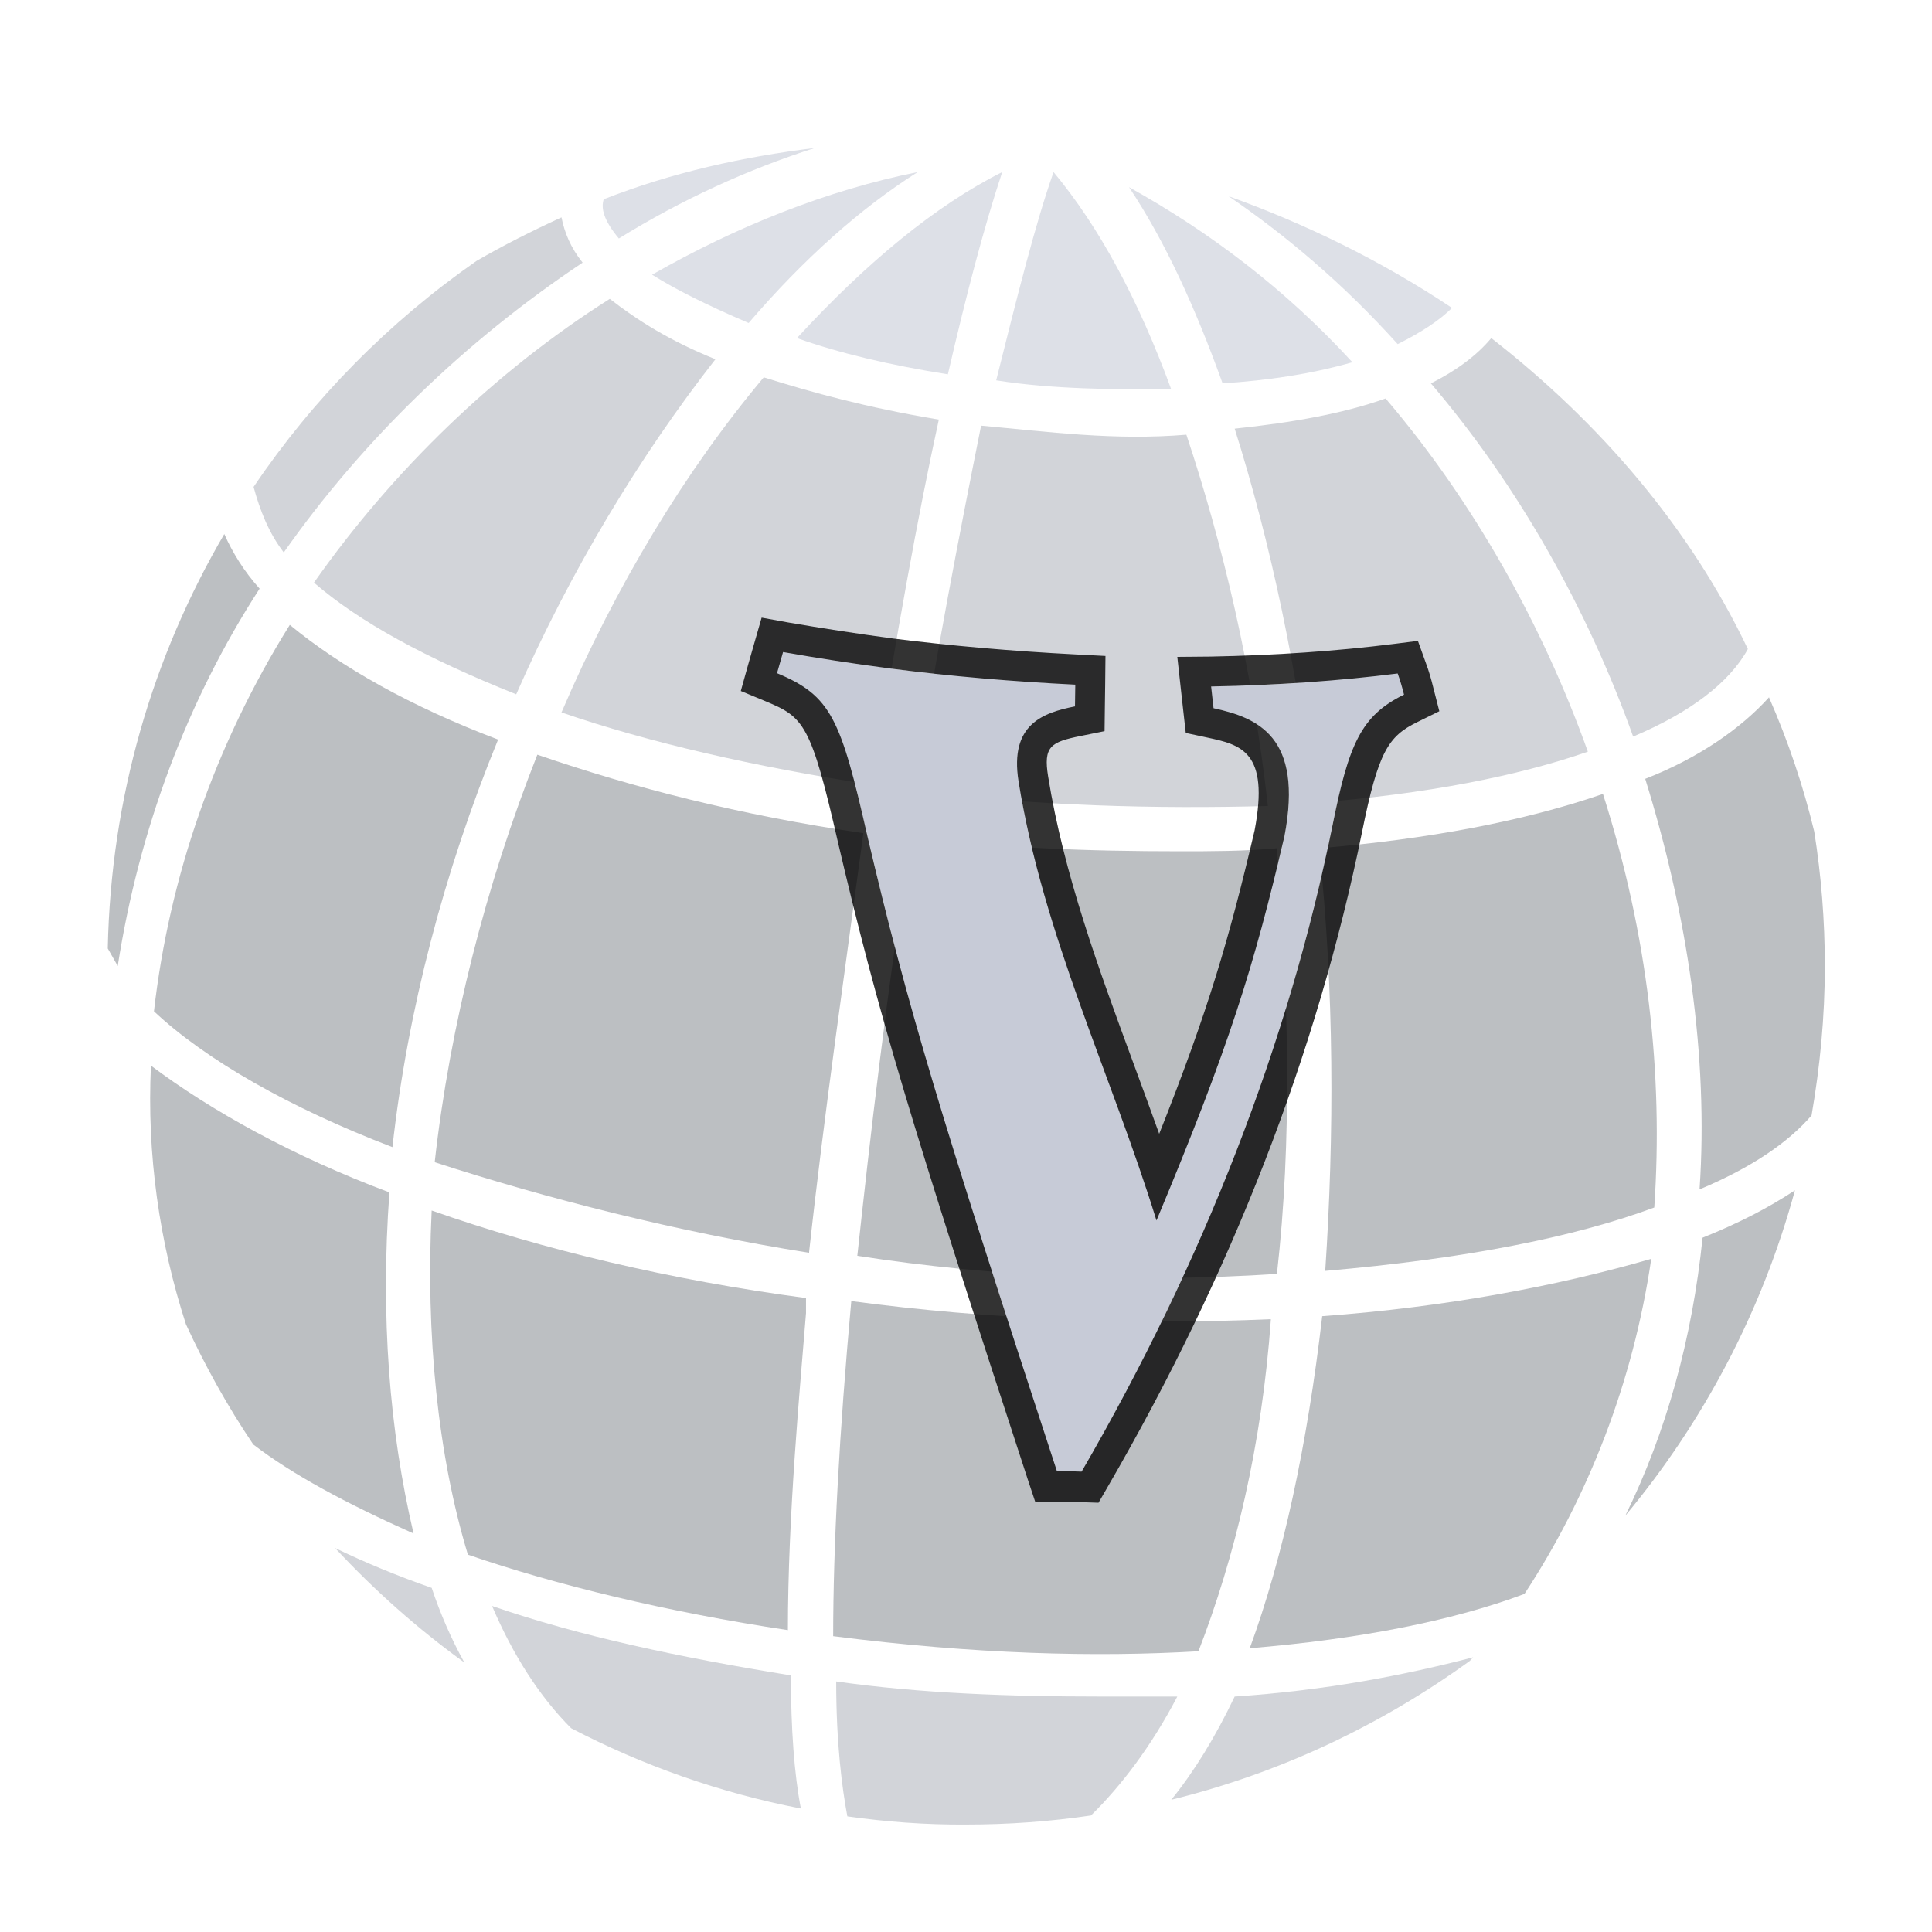
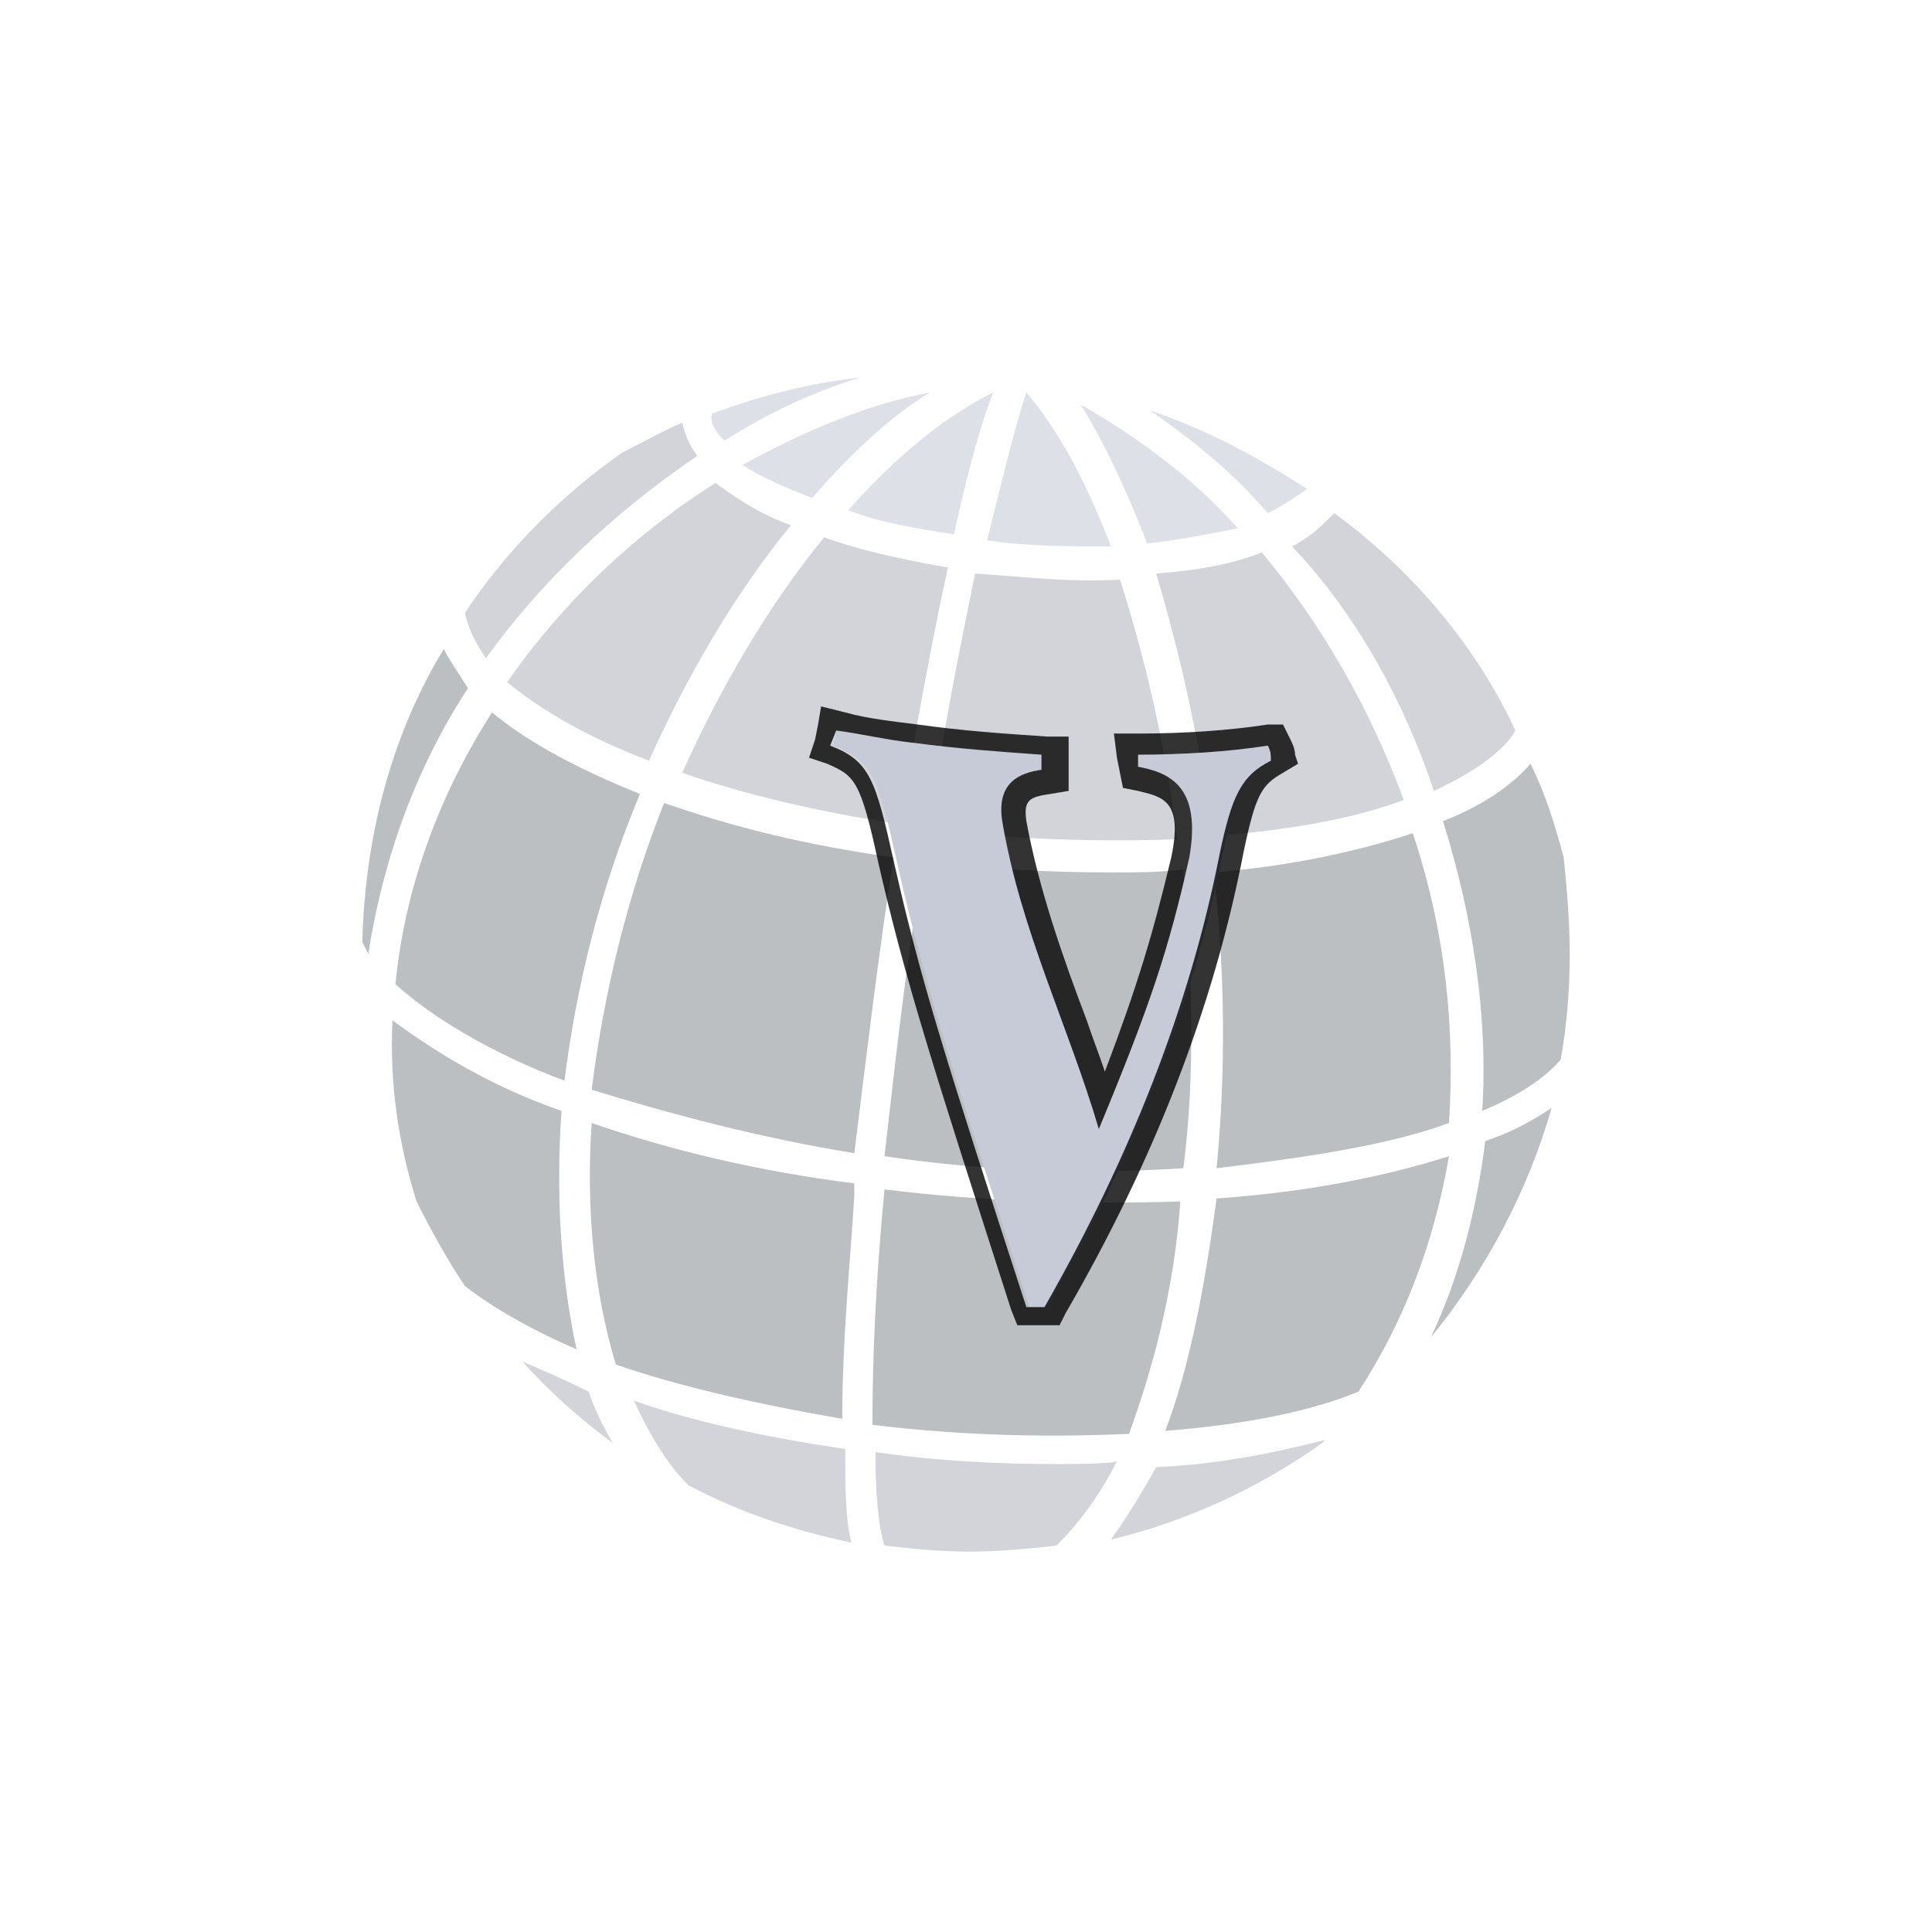
<svg xmlns="http://www.w3.org/2000/svg" version="1.1" id="Layer_1" x="0px" y="0px" viewBox="0 0 64 64" style="enable-background:new 0 0 64 64;" xml:space="preserve">
  <style type="text/css">
	.st0{opacity:0.6;}
	.st1{fill:#B4B8BF;}
	.st2{fill:#909499;}
	.st3{fill:url(#SVGID_1_);}
	.st4{fill:url(#SVGID_2_);}
	.st5{fill:url(#SVGID_3_);}
	.st6{fill:url(#SVGID_4_);}
	.st7{fill:url(#SVGID_5_);}
	.st8{fill:url(#SVGID_6_);}
	.st9{fill:#C7CBD7;}
- 	.st10{opacity:0.8;}
+ 	.st10{opacity:0.8;enable-background:new    ;}
</style>
-   <g class="st0">
-     <path class="st1" d="M52.6,24.9c-1.5-4.2-3.8-8.3-6.7-11.7c-1.4,0.5-3.1,0.8-5,1c1.2,3.8,2.1,8.1,2.6,12.4   C47.3,26.3,50.3,25.7,52.6,24.9z" />
-     <path class="st2" d="M42.3,42.2c0.5-4.4,0.4-9.1,0-14.1c-1.1,0.1-2.2,0.1-3.2,0.1c-3,0-6.1-0.1-8.9-0.5c-0.8,4.9-1.4,10.2-1.8,13.9   C32.9,42.3,37.7,42.5,42.3,42.2z" />
-     <linearGradient id="SVGID_1_" gradientUnits="userSpaceOnUse" x1="3.57" y1="9.05" x2="60.45" y2="9.05">
-       <stop offset="0" style="stop-color:#C7CBD7" />
-       <stop offset="0.5" style="stop-color:#C7CBD7" />
-       <stop offset="1" style="stop-color:#C7CBD7" />
-     </linearGradient>
-     <path class="st3" d="M26.4,11.2c1.4,0.5,3.1,0.9,5,1.2c0.6-2.6,1.2-4.9,1.8-6.7C31,6.8,28.7,8.7,26.4,11.2z" />
-     <path class="st1" d="M42,26.7c-0.5-4.5-1.5-8.7-2.7-12.3c-2.4,0.2-4.6-0.1-6.8-0.3c-0.7,3.5-1.5,7.6-2.2,12.1   C34.3,26.7,38.3,26.8,42,26.7z" />
-     <linearGradient id="SVGID_2_" gradientUnits="userSpaceOnUse" x1="3.57" y1="9.3" x2="60.45" y2="9.3">
-       <stop offset="0" style="stop-color:#C7CBD7" />
-       <stop offset="0.5" style="stop-color:#C7CBD7" />
-       <stop offset="1" style="stop-color:#C7CBD7" />
-     </linearGradient>
-     <path class="st4" d="M38.8,12.9c-1.1-3-2.4-5.4-3.9-7.2c-0.6,1.7-1.2,4.1-1.9,6.9C34.9,12.9,36.9,12.9,38.8,12.9z" />
-     <linearGradient id="SVGID_3_" gradientUnits="userSpaceOnUse" x1="3.57" y1="9.45" x2="60.45" y2="9.45">
-       <stop offset="0" style="stop-color:#C7CBD7" />
-       <stop offset="0.5" style="stop-color:#C7CBD7" />
-       <stop offset="1" style="stop-color:#C7CBD7" />
-     </linearGradient>
-     <path class="st5" d="M44.8,12c-2.2-2.4-4.7-4.3-7.4-5.8c1.2,1.8,2.2,4,3.1,6.5C42,12.6,43.4,12.4,44.8,12z" />
-     <linearGradient id="SVGID_4_" gradientUnits="userSpaceOnUse" x1="3.57" y1="8.95" x2="60.45" y2="8.95">
-       <stop offset="0" style="stop-color:#C7CBD7" />
-       <stop offset="0.5" style="stop-color:#C7CBD7" />
-       <stop offset="1" style="stop-color:#C7CBD7" />
-     </linearGradient>
-     <path class="st6" d="M46.3,11.4c0.8-0.4,1.4-0.8,1.8-1.2c-2.4-1.6-4.9-2.8-7.4-3.7C42.6,7.8,44.5,9.4,46.3,11.4z" />
-     <path class="st2" d="M54.8,40c0.3-4.4-0.2-9-1.7-13.7c-2.6,0.9-5.8,1.5-9.4,1.8c0.5,4.7,0.5,9.5,0.2,14C48.5,41.7,52.1,41,54.8,40z   " />
-     <path class="st1" d="M54.1,24.4c1.9-0.8,3.2-1.8,3.8-2.9c-1.9-4-4.9-7.5-8.5-10.3c-0.5,0.6-1.2,1.1-2,1.5   C50.3,16.1,52.6,20.2,54.1,24.4z" />
-     <path class="st1" d="M31.1,13.9c-2.4-0.4-4.2-0.9-5.8-1.4c-2.6,3.1-4.9,6.9-6.7,11.1c2.9,1,6.4,1.8,10.3,2.4   C29.7,21,30.4,17.1,31.1,13.9z" />
-     <linearGradient id="SVGID_5_" gradientUnits="userSpaceOnUse" x1="3.57" y1="8.2" x2="60.45" y2="8.2">
-       <stop offset="0" style="stop-color:#C7CBD7" />
-       <stop offset="0.5" style="stop-color:#C7CBD7" />
-       <stop offset="1" style="stop-color:#C7CBD7" />
-     </linearGradient>
-     <path class="st7" d="M24.8,10.7c1.8-2.1,3.7-3.8,5.6-5c-3,0.6-6,1.8-8.8,3.4C22.4,9.6,23.4,10.1,24.8,10.7z" />
-     <path class="st1" d="M23.7,11.9c-1.5-0.6-2.6-1.3-3.5-2c-3.8,2.4-7.2,5.7-9.8,9.4c1.5,1.3,3.7,2.5,6.7,3.7   C18.9,18.9,21.2,15.1,23.7,11.9z" />
-     <path class="st2" d="M5.1,33.5c1.7,1.6,4.5,3.2,7.9,4.5c0.5-4.5,1.7-9.1,3.5-13.5c-2.9-1.1-5.2-2.4-6.9-3.8   C7.1,24.7,5.6,29.1,5.1,33.5z" />
-     <path class="st2" d="M60.1,27.55c-0.36-1.5-0.86-2.99-1.5-4.45c-0.9,1-2.3,2-4.1,2.7c1.4,4.5,2.1,9.2,1.8,13.6   c1.74-0.73,2.94-1.56,3.71-2.45c0.28-1.61,0.44-3.26,0.44-4.95C60.45,30.49,60.33,29,60.1,27.55z" />
-     <path class="st1" d="M38.8,59.62c3.62-0.89,6.96-2.48,9.89-4.6l0.11-0.12c-2.3,0.6-4.9,1.1-7.9,1.3   C40.25,57.56,39.56,58.68,38.8,59.62z" />
-     <linearGradient id="SVGID_6_" gradientUnits="userSpaceOnUse" x1="3.57" y1="6.4" x2="60.45" y2="6.4">
-       <stop offset="0" style="stop-color:#C7CBD7" />
-       <stop offset="0.5" style="stop-color:#C7CBD7" />
-       <stop offset="1" style="stop-color:#C7CBD7" />
-     </linearGradient>
-     <path class="st8" d="M27,4.9c-2.4,0.3-4.7,0.8-7,1.7c-0.1,0.3,0,0.7,0.5,1.3C22.6,6.6,24.8,5.6,27,4.9z" />
-     <path class="st2" d="M39.7,54.7c1.2-3.1,2.1-6.8,2.4-11c-4.6,0.2-9.4,0-13.9-0.6c-0.4,4.4-0.6,8.1-0.6,11.1   C32.3,54.8,36.3,54.9,39.7,54.7z" />
-     <path class="st2" d="M53.84,50.21c2.59-3.11,4.53-6.77,5.62-10.78C58.6,40,57.6,40.52,56.4,41C56.06,44.33,55.2,47.44,53.84,50.21z   " />
-     <path class="st2" d="M43.8,43.6c-0.5,4.3-1.3,8-2.4,11c3.6-0.3,6.7-0.9,9.1-1.8c2.1-3.2,3.6-7,4.2-11.1   C51.6,42.6,47.9,43.3,43.8,43.6z" />
-     <path class="st2" d="M17.8,25c-1.7,4.3-2.9,9-3.4,13.5c3.7,1.2,8,2.3,12.4,3c0.5-4.6,1.2-9.4,1.8-13.9C24.5,27,21,26.1,17.8,25z" />
-     <path class="st1" d="M36.4,56.2c-2.9,0-5.9-0.1-8.7-0.5c0,2.04,0.19,3.51,0.37,4.47c1.28,0.18,2.59,0.28,3.93,0.27   c1.41,0,2.79-0.1,4.14-0.3c1.01-0.99,2.01-2.31,2.86-3.94H36.4z" />
-     <path class="st2" d="M15.5,51.5c2.9,1,6.6,1.9,10.6,2.5c0-3.8,0.4-8,0.6-10.5V43c-4.5-0.6-8.7-1.6-12.4-2.9   C14.1,44.2,14.5,48.2,15.5,51.5z" />
-     <path class="st2" d="M12.9,39.5C9.7,38.3,7,36.8,5,35.3c-0.14,2.93,0.28,5.86,1.16,8.57c0.64,1.39,1.38,2.72,2.23,3.98   c1.29,0.99,3.05,1.94,5.31,2.95C12.9,47.4,12.6,43.6,12.9,39.5z" />
-     <path class="st1" d="M19.3,8.7c-0.4-0.5-0.6-1-0.7-1.5c-1,0.46-1.93,0.93-2.81,1.44c-2.9,2.02-5.41,4.56-7.39,7.49   c0.21,0.77,0.5,1.52,1,2.17C12,14.6,15.4,11.3,19.3,8.7z" />
-     <path class="st2" d="M7.43,17.69c-2.37,4.05-3.76,8.73-3.86,13.73L3.9,32c0.7-4.5,2.3-8.8,4.7-12.5C8.08,18.92,7.7,18.3,7.43,17.69   z" />
-     <path class="st1" d="M11.1,51.28c1.3,1.4,2.73,2.67,4.28,3.79c-0.43-0.78-0.79-1.6-1.08-2.47C13.15,52.2,12.07,51.75,11.1,51.28z" />
-     <path class="st1" d="M16.3,53.2c0.69,1.62,1.57,3,2.62,4.05c2.36,1.23,4.92,2.14,7.61,2.66c-0.22-1.14-0.33-2.64-0.33-4.41   C22.5,54.9,19.2,54.2,16.3,53.2z" />
+   <g>
+     <g class="st0">
+       <path class="st1" d="M46.5,26.5c-1.1-3-2.7-5.8-4.7-8.2c-1,0.4-2.2,0.6-3.5,0.7c0.8,2.7,1.5,5.7,1.8,8.7    C42.8,27.5,44.9,27.1,46.5,26.5z" />
+       <path class="st2" d="M39.2,38.7c0.4-3.1,0.3-6.4,0-9.9c-0.8,0.1-1.5,0.1-2.3,0.1c-2.1,0-4.3-0.1-6.3-0.4c-0.6,3.4-1,7.2-1.3,9.8    C32.6,38.8,36,38.9,39.2,38.7z" />
+       <linearGradient id="SVGID_1_" gradientUnits="userSpaceOnUse" x1="12" y1="48.611" x2="52" y2="48.611" gradientTransform="matrix(1 0 0 -1 0 64)">
+         <stop offset="0" style="stop-color:#C7CBD7" />
+         <stop offset="0.5" style="stop-color:#C7CBD7" />
+         <stop offset="1" style="stop-color:#C7CBD7" />
+       </linearGradient>
+       <path class="st3" d="M28.1,16.9c1,0.4,2.2,0.6,3.5,0.8c0.4-1.8,0.8-3.4,1.3-4.7C31.3,13.8,29.7,15.1,28.1,16.9z" />
+       <path class="st1" d="M39,27.8c-0.4-3.2-1.1-6.1-1.9-8.6c-1.7,0.1-3.2-0.1-4.8-0.2c-0.5,2.5-1.1,5.3-1.5,8.5    C33.6,27.8,36.4,27.9,39,27.8z" />
+       <linearGradient id="SVGID_2_" gradientUnits="userSpaceOnUse" x1="12" y1="48.435" x2="52" y2="48.435" gradientTransform="matrix(1 0 0 -1 0 64)">
+         <stop offset="0" style="stop-color:#C7CBD7" />
+         <stop offset="0.5" style="stop-color:#C7CBD7" />
+         <stop offset="1" style="stop-color:#C7CBD7" />
+       </linearGradient>
+       <path class="st4" d="M36.8,18.1C36,16,35.1,14.3,34,13c-0.4,1.2-0.8,2.9-1.3,4.9C34,18.1,35.4,18.1,36.8,18.1z" />
+       <linearGradient id="SVGID_3_" gradientUnits="userSpaceOnUse" x1="12" y1="48.329" x2="52" y2="48.329" gradientTransform="matrix(1 0 0 -1 0 64)">
+         <stop offset="0" style="stop-color:#C7CBD7" />
+         <stop offset="0.5" style="stop-color:#C7CBD7" />
+         <stop offset="1" style="stop-color:#C7CBD7" />
+       </linearGradient>
+       <path class="st5" d="M41,17.5c-1.5-1.7-3.3-3-5.2-4.1c0.8,1.3,1.5,2.8,2.2,4.6C39,17.9,40,17.7,41,17.5z" />
+       <linearGradient id="SVGID_4_" gradientUnits="userSpaceOnUse" x1="12" y1="48.681" x2="52" y2="48.681" gradientTransform="matrix(1 0 0 -1 0 64)">
+         <stop offset="0" style="stop-color:#C7CBD7" />
+         <stop offset="0.5" style="stop-color:#C7CBD7" />
+         <stop offset="1" style="stop-color:#C7CBD7" />
+       </linearGradient>
+       <path class="st6" d="M42,17c0.6-0.3,1-0.6,1.3-0.8c-1.7-1.1-3.4-2-5.2-2.6C39.4,14.5,40.8,15.6,42,17z" />
+       <path class="st2" d="M48,37.2c0.2-3.1-0.1-6.3-1.2-9.6c-1.8,0.6-4.1,1.1-6.6,1.3c0.4,3.3,0.4,6.7,0.1,9.8    C43.6,38.3,46.1,37.9,48,37.2z" />
+       <path class="st1" d="M47.5,26.2c1.3-0.6,2.3-1.3,2.7-2c-1.3-2.8-3.4-5.3-6-7.2c-0.4,0.4-0.8,0.8-1.4,1.1    C44.9,20.3,46.5,23.2,47.5,26.2z" />
+       <path class="st1" d="M31.4,18.8c-1.7-0.3-3-0.6-4.1-1c-1.8,2.2-3.4,4.9-4.7,7.8c2,0.7,4.5,1.3,7.2,1.7    C30.4,23.8,30.9,21.1,31.4,18.8z" />
+       <linearGradient id="SVGID_5_" gradientUnits="userSpaceOnUse" x1="12" y1="49.208" x2="52" y2="49.208" gradientTransform="matrix(1 0 0 -1 0 64)">
+         <stop offset="0" style="stop-color:#C7CBD7" />
+         <stop offset="0.5" style="stop-color:#C7CBD7" />
+         <stop offset="1" style="stop-color:#C7CBD7" />
+       </linearGradient>
+       <path class="st7" d="M26.9,16.5c1.3-1.5,2.6-2.7,3.9-3.5c-2.1,0.4-4.2,1.3-6.2,2.4C25.2,15.8,25.9,16.1,26.9,16.5z" />
+       <path class="st1" d="M26.2,17.4c-1.1-0.4-1.8-0.9-2.5-1.4c-2.7,1.7-5.1,4-6.9,6.6c1.1,0.9,2.6,1.8,4.7,2.6    C22.8,22.3,24.4,19.6,26.2,17.4z" />
+       <path class="st2" d="M13.1,32.6c1.2,1.1,3.2,2.3,5.6,3.2c0.4-3.2,1.2-6.4,2.5-9.5c-2-0.8-3.7-1.7-4.9-2.7    C14.5,26.4,13.4,29.5,13.1,32.6z" />
+       <path class="st2" d="M51.8,28.4c-0.3-1.1-0.6-2.1-1.1-3.1c-0.6,0.7-1.6,1.4-2.9,1.9c1,3.2,1.5,6.5,1.3,9.6    c1.2-0.5,2.1-1.1,2.6-1.7c0.2-1.1,0.3-2.3,0.3-3.5C52,30.5,51.9,29.4,51.8,28.4z" />
+       <path class="st1" d="M36.8,51c2.5-0.6,4.9-1.7,7-3.2l0.1-0.1c-1.6,0.4-3.4,0.8-5.6,0.9C37.8,49.5,37.3,50.3,36.8,51z" />
+       <linearGradient id="SVGID_6_" gradientUnits="userSpaceOnUse" x1="12" y1="50.474" x2="52" y2="50.474" gradientTransform="matrix(1 0 0 -1 0 64)">
+         <stop offset="0" style="stop-color:#C7CBD7" />
+         <stop offset="0.5" style="stop-color:#C7CBD7" />
+         <stop offset="1" style="stop-color:#C7CBD7" />
+       </linearGradient>
+       <path class="st8" d="M28.5,12.5c-1.7,0.2-3.3,0.6-4.9,1.2c-0.1,0.2,0,0.5,0.4,0.9C25.4,13.7,26.9,13,28.5,12.5z" />
+       <path class="st2" d="M37.4,47.5c0.8-2.2,1.5-4.8,1.7-7.7c-3.2,0.1-6.6,0-9.8-0.4c-0.3,3.1-0.4,5.7-0.4,7.8    C32.2,47.6,35,47.6,37.4,47.5z" />
+       <path class="st2" d="M47.4,44.3c1.8-2.2,3.2-4.8,4-7.6c-0.6,0.4-1.3,0.8-2.2,1.1C48.9,40.2,48.3,42.4,47.4,44.3z" />
+       <path class="st2" d="M40.3,39.7c-0.4,3-0.9,5.6-1.7,7.7c2.5-0.2,4.7-0.6,6.4-1.3c1.5-2.3,2.5-4.9,3-7.8    C45.8,39,43.2,39.5,40.3,39.7z" />
+       <path class="st2" d="M22,26.6c-1.2,3-2,6.3-2.4,9.5c2.6,0.8,5.6,1.6,8.7,2.1c0.4-3.2,0.8-6.6,1.3-9.8C26.7,28,24.3,27.4,22,26.6z" />
+       <path class="st1" d="M35.1,48.5c-2,0-4.1-0.1-6.1-0.4c0,1.4,0.1,2.5,0.3,3.1c0.9,0.1,1.8,0.2,2.8,0.2c1,0,2-0.1,2.9-0.2    c0.7-0.7,1.4-1.6,2-2.8C36.9,48.5,35.1,48.5,35.1,48.5z" />
+       <path class="st2" d="M20.4,45.2c2,0.7,4.6,1.3,7.5,1.8c0-2.7,0.3-5.6,0.4-7.4v-0.4c-3.2-0.4-6.1-1.1-8.7-2    C19.4,40.1,19.7,42.9,20.4,45.2z" />
+       <path class="st2" d="M18.6,36.8c-2.3-0.8-4.1-1.9-5.6-3c-0.1,2.1,0.2,4.1,0.8,6c0.5,1,1,1.9,1.6,2.8c0.9,0.7,2.1,1.4,3.7,2.1    C18.6,42.4,18.4,39.7,18.6,36.8z" />
+       <path class="st1" d="M23.1,15.1c-0.3-0.4-0.4-0.7-0.5-1.1c-0.7,0.3-1.4,0.7-2,1c-2,1.4-3.8,3.2-5.2,5.3c0.1,0.5,0.4,1.1,0.7,1.5    C17.9,19.3,20.3,17,23.1,15.1z" />
+       <path class="st2" d="M14.7,21.5c-1.7,2.8-2.6,6.1-2.7,9.7l0.2,0.4c0.5-3.2,1.6-6.2,3.3-8.8C15.2,22.3,14.9,21.9,14.7,21.5z" />
+       <path class="st1" d="M17.3,45.1c0.9,1,1.9,1.9,3,2.7c-0.3-0.5-0.6-1.1-0.8-1.7C18.7,45.7,18,45.4,17.3,45.1z" />
+       <path class="st1" d="M21,46.4c0.5,1.1,1.1,2.1,1.8,2.8c1.7,0.9,3.5,1.5,5.4,1.9c-0.2-0.8-0.2-1.9-0.2-3.1    C25.3,47.6,23,47.1,21,46.4z" />
+     </g>
+     <path class="st9" d="M42.2,25.2c-1,0.5-1.3,1.2-1.7,3.1c-1,5.1-3,10.1-5.8,15c-0.2,0-0.4,0-0.6,0c-2.7-8.3-3.5-10.8-4.4-14.8   c-0.6-2.7-0.8-3.3-2.1-3.8l0.1-0.5c0.8,0.1,1.6,0.3,2.5,0.4c1.5,0.2,2.9,0.3,4.3,0.4l0,0.5c-0.7,0.1-1.5,0.4-1.3,1.7   c0.6,3.6,2.2,6.8,3.2,10.2c1.7-4.1,2.3-5.9,3-9c0.4-2.3-0.6-2.8-1.7-3L37.7,25c1.5,0,3-0.1,4.3-0.3C42.1,24.9,42.2,25,42.2,25.2z" />
+     <path class="st10" d="M27.7,24.2c0.8,0.1,1.6,0.3,2.5,0.4c1.5,0.2,2.9,0.3,4.3,0.4l0,0.5c-0.7,0.1-1.5,0.4-1.3,1.7   c0.6,3.6,2.2,6.8,3.2,10.2c1.7-4.1,2.3-5.9,3-9c0.4-2.3-0.6-2.8-1.7-3L37.7,25c1.5,0,3-0.1,4.3-0.3c0.1,0.2,0.1,0.3,0.1,0.5   c-1,0.5-1.3,1.2-1.7,3.1c-1,5.1-3,10.1-5.8,15c-0.2,0-0.4,0-0.6,0c-2.7-8.3-3.5-10.8-4.4-14.8c-0.6-2.7-0.8-3.3-2.1-3.8L27.7,24.2    M27.2,23.4L27.1,24l-0.1,0.5l-0.2,0.6l0.6,0.2c0.9,0.4,1.1,0.5,1.7,3.3c0.9,3.9,1.7,6.4,4.4,14.8l0.2,0.5h0.5c0.2,0,0.4,0,0.5,0   l0.4,0l0.2-0.4c2.9-5,4.9-10.1,5.9-15.3c0.4-1.9,0.6-2.2,1.3-2.6l0.5-0.3L42.9,25c0-0.2-0.1-0.4-0.2-0.6L42.5,24L42,24   c-1.3,0.2-2.8,0.3-4.3,0.3l-0.8,0l0.1,0.8l0.1,0.5l0.1,0.5l0.5,0.1c0.8,0.2,1.5,0.3,1.1,2.2c-0.6,2.5-1.1,4.2-2.2,7.1   c-0.2-0.6-0.4-1.1-0.6-1.7c-0.8-2.1-1.6-4.4-2-6.6c-0.1-0.7,0.1-0.8,0.8-0.9l0.6-0.1l0-0.6l0-0.5l0-0.7l-0.7,0   c-1.5-0.1-2.9-0.2-4.3-0.4c-0.8-0.1-1.7-0.2-2.4-0.4L27.2,23.4L27.2,23.4z" />
  </g>
-   <path class="st9" d="M46.51,23.01c-1.43,0.7-1.83,1.65-2.37,4.34c-1.46,7.2-4.25,14.4-8.31,21.4c-0.27-0.01-0.54-0.02-0.82-0.02  c-3.89-11.87-4.95-15.4-6.27-21.01c-0.89-3.91-1.2-4.67-3-5.42l0.2-0.7c1.13,0.2,2.3,0.38,3.51,0.54c2.08,0.27,4.16,0.44,6.17,0.54  l-0.01,0.72c-1.06,0.21-2.17,0.59-1.87,2.48c0.81,5.08,3.07,9.7,4.57,14.55c2.43-5.82,3.22-8.39,4.24-12.73  c0.63-3.3-0.88-3.92-2.35-4.24l-0.08-0.72c2.2-0.04,4.28-0.19,6.18-0.43C46.38,22.53,46.45,22.77,46.51,23.01z" />
-   <path class="st10" d="M25.94,21.6c1.13,0.2,2.3,0.38,3.51,0.54c2.08,0.27,4.16,0.44,6.17,0.54l-0.01,0.72  c-1.06,0.21-2.17,0.59-1.87,2.48c0.81,5.08,3.07,9.7,4.57,14.55c2.43-5.82,3.22-8.39,4.24-12.73c0.63-3.3-0.88-3.92-2.35-4.24  l-0.08-0.72c2.2-0.04,4.28-0.19,6.18-0.43c0.08,0.22,0.15,0.46,0.21,0.7c-1.43,0.7-1.83,1.65-2.37,4.34  c-1.46,7.2-4.25,14.4-8.31,21.4c-0.27-0.01-0.54-0.02-0.82-0.02c-3.89-11.87-4.95-15.4-6.27-21.01c-0.89-3.91-1.2-4.67-3-5.42  L25.94,21.6 M25.23,20.46l-0.25,0.87l-0.2,0.7l-0.24,0.86l0.82,0.34c1.27,0.53,1.5,0.73,2.41,4.72c1.31,5.58,2.37,9.13,6.29,21.1  l0.23,0.69h0.72c0.27,0,0.53,0.01,0.78,0.02l0.6,0.02l0.3-0.52c4.11-7.08,6.94-14.38,8.43-21.7c0.54-2.67,0.87-3.17,1.83-3.64  l0.73-0.36l-0.2-0.78c-0.07-0.29-0.15-0.56-0.24-0.8l-0.27-0.75l-0.79,0.1c-1.91,0.24-3.96,0.38-6.07,0.42L39,21.76l0.12,1.09  l0.08,0.72l0.08,0.71l0.7,0.15c1.12,0.24,2.08,0.45,1.58,3.08c-0.84,3.58-1.53,5.95-3.16,10.05c-0.29-0.81-0.59-1.62-0.88-2.41  c-1.12-3.04-2.28-6.19-2.8-9.43c-0.16-0.99,0.08-1.14,1.08-1.34l0.79-0.16l0.01-0.81l0.01-0.72l0.01-0.96l-0.96-0.05  c-2.14-0.11-4.19-0.29-6.09-0.53c-1.19-0.16-2.35-0.34-3.46-0.53L25.23,20.46L25.23,20.46z" />
</svg>
